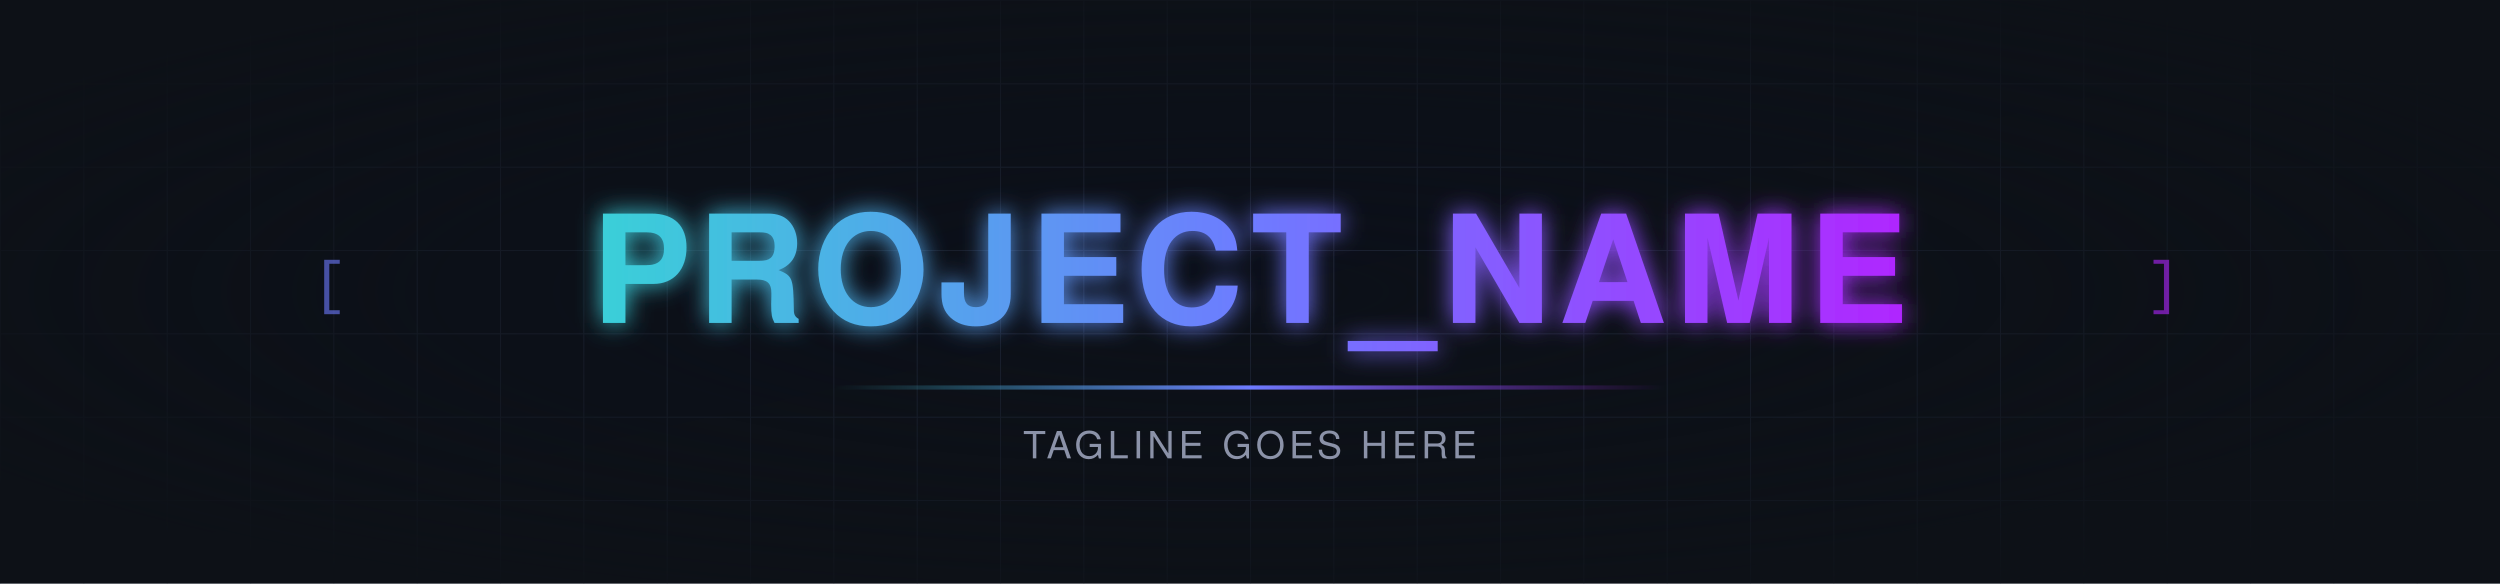
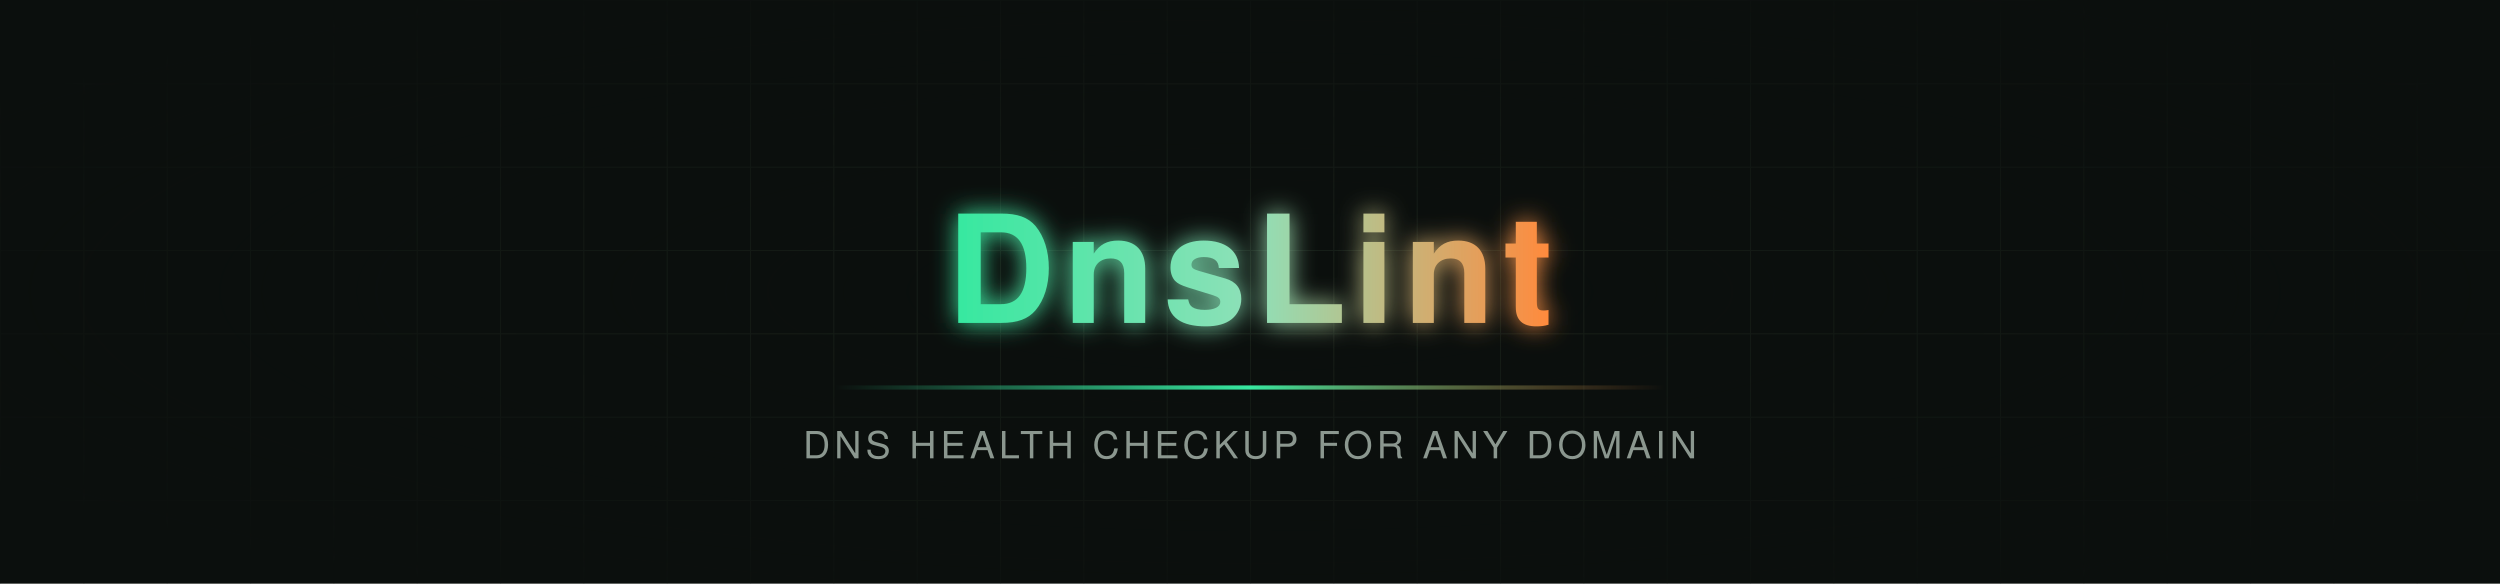
<svg xmlns="http://www.w3.org/2000/svg" width="1200" height="280" viewBox="0 0 1200 280">
  <defs>
    <linearGradient id="bg" x1="0%" y1="0%" x2="100%" y2="100%">
-       <stop offset="0%" stop-color="#0A0E1A" />
-       <stop offset="100%" stop-color="#0D1117" />
+       <stop offset="0%" stop-color="#0B0F0D" />
+       <stop offset="100%" stop-color="#0B0F0D" />
    </linearGradient>
    <linearGradient id="titleGradient" x1="0%" y1="0%" x2="100%" y2="0%">
-       <stop offset="0%" stop-color="#39D0D8" />
-       <stop offset="50%" stop-color="#6E7BFF" />
-       <stop offset="100%" stop-color="#B026FF" />
+       <stop offset="0%" stop-color="#37E8A0" />
+       <stop offset="50%" stop-color="#8FE0B8" />
+       <stop offset="100%" stop-color="#FF8A3D" />
    </linearGradient>
    <linearGradient id="lineGradient" x1="0%" y1="0%" x2="100%" y2="0%">
-       <stop offset="0%" stop-color="#39D0D8" stop-opacity="0" />
-       <stop offset="50%" stop-color="#6E7BFF" stop-opacity="1" />
-       <stop offset="100%" stop-color="#B026FF" stop-opacity="0" />
+       <stop offset="0%" stop-color="#37E8A0" stop-opacity="0" />
+       <stop offset="50%" stop-color="#37E8A0" stop-opacity="1" />
+       <stop offset="100%" stop-color="#FF8A3D" stop-opacity="0" />
    </linearGradient>
    <filter id="glow" x="-50%" y="-50%" width="200%" height="200%">
      <feGaussianBlur stdDeviation="6" result="blur" />
      <feMerge>
        <feMergeNode in="blur" />
        <feMergeNode in="SourceGraphic" />
      </feMerge>
    </filter>
    <pattern id="grid" width="40" height="40" patternUnits="userSpaceOnUse">
-       <path d="M 40 0 L 0 0 0 40" fill="none" stroke="#1C2333" stroke-width="1" />
+       <path d="M 40 0 L 0 0 0 40" fill="none" stroke="#182019" stroke-width="1" />
    </pattern>
    <radialGradient id="fade" cx="50%" cy="50%" r="60%">
-       <stop offset="0%" stop-color="#0D1117" stop-opacity="0" />
-       <stop offset="100%" stop-color="#0D1117" stop-opacity="1" />
+       <stop offset="0%" stop-color="#0B0F0D" stop-opacity="0" />
+       <stop offset="100%" stop-color="#0B0F0D" stop-opacity="1" />
    </radialGradient>
  </defs>
  <rect width="1200" height="280" fill="url(#bg)" />
  <rect width="1200" height="280" fill="url(#grid)" />
  <rect width="1200" height="280" fill="url(#fade)" />
-   <text x="150" y="145" font-family="'Courier New', monospace" font-size="28" fill="#6E7BFF" opacity="0.6">[</text>
-   <text x="1030" y="145" font-family="'Courier New', monospace" font-size="28" fill="#B026FF" opacity="0.6">]</text>
-   <text x="600" y="155" text-anchor="middle" font-family="'Segoe UI', Helvetica, Arial, sans-serif" font-size="72" font-weight="700" letter-spacing="4" fill="url(#titleGradient)" filter="url(#glow)">PROJECT_NAME</text>
+   <text x="600" y="155" text-anchor="middle" font-family="'Segoe UI', Helvetica, Arial, sans-serif" font-size="72" font-weight="700" letter-spacing="4" fill="url(#titleGradient)" filter="url(#glow)">DnsLint</text>
  <rect x="400" y="185" width="400" height="2" fill="url(#lineGradient)" />
-   <text x="600" y="220" text-anchor="middle" font-family="'Segoe UI', Helvetica, Arial, sans-serif" font-size="18" letter-spacing="2" fill="#8B92A8">TAGLINE GOES HERE</text>
+   <text x="600" y="220" text-anchor="middle" font-family="'Segoe UI', Helvetica, Arial, sans-serif" font-size="18" letter-spacing="2" fill="#8B978F">DNS HEALTH CHECKUP FOR ANY DOMAIN</text>
</svg>
